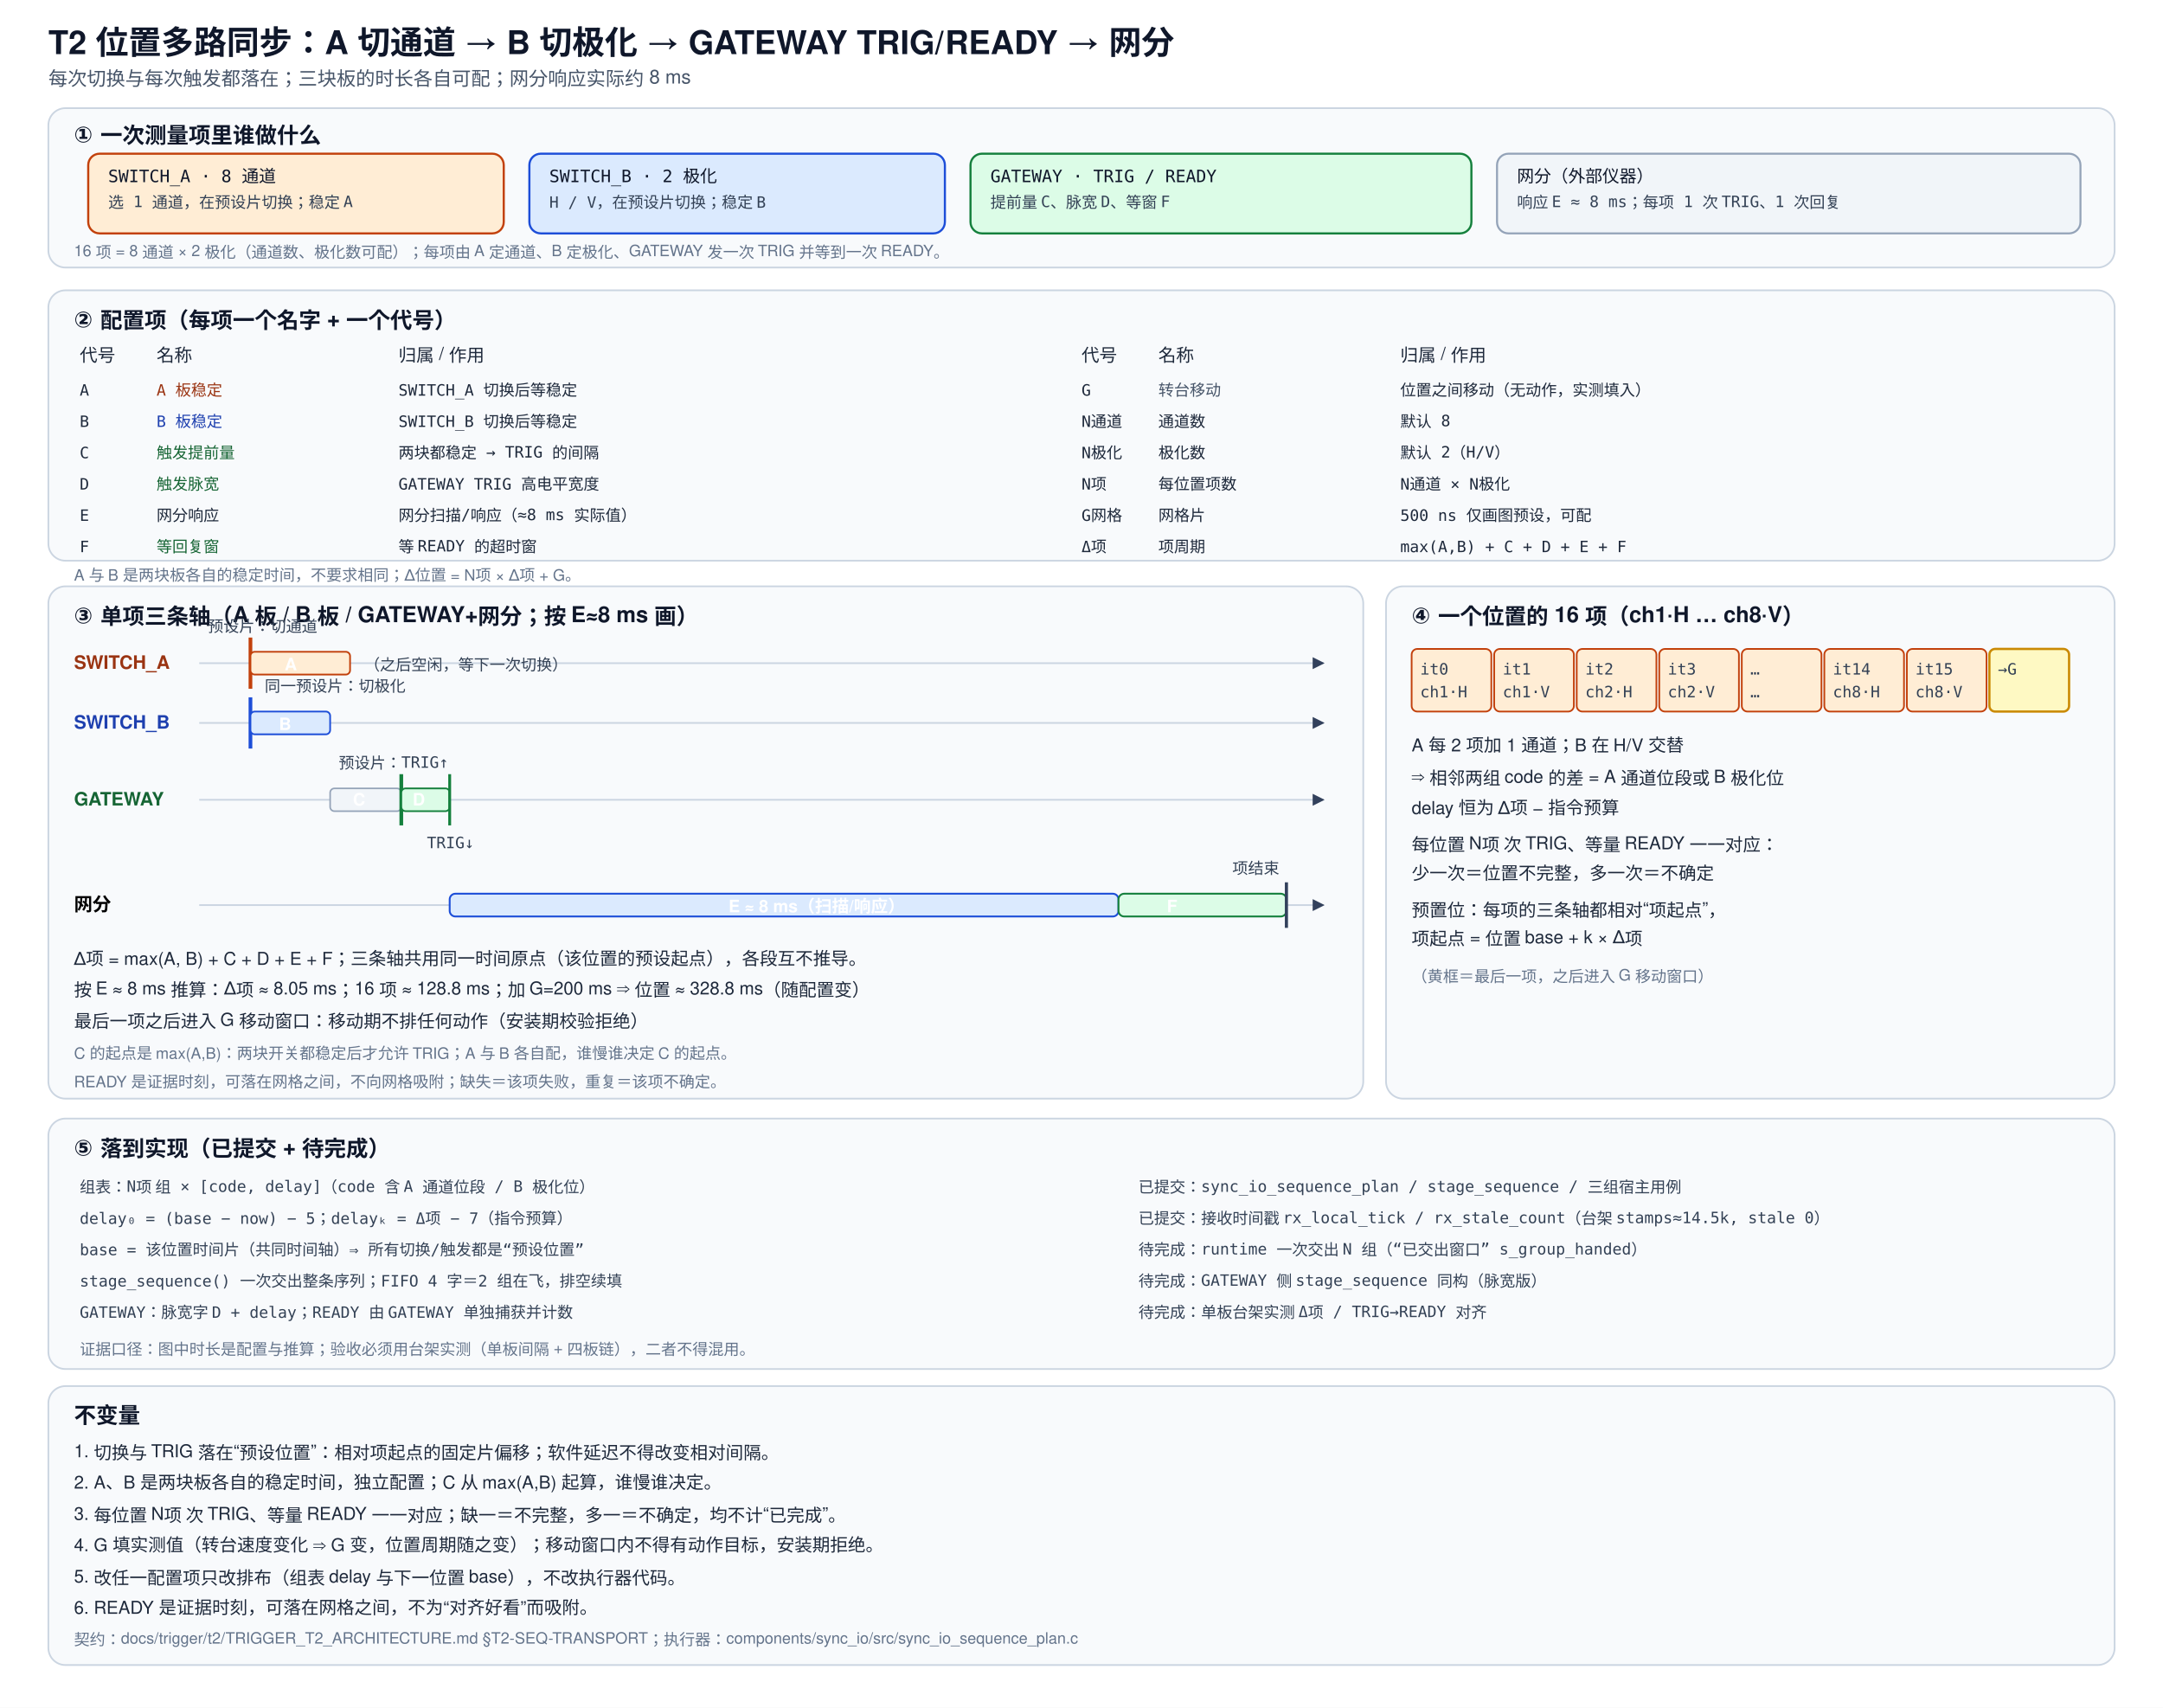
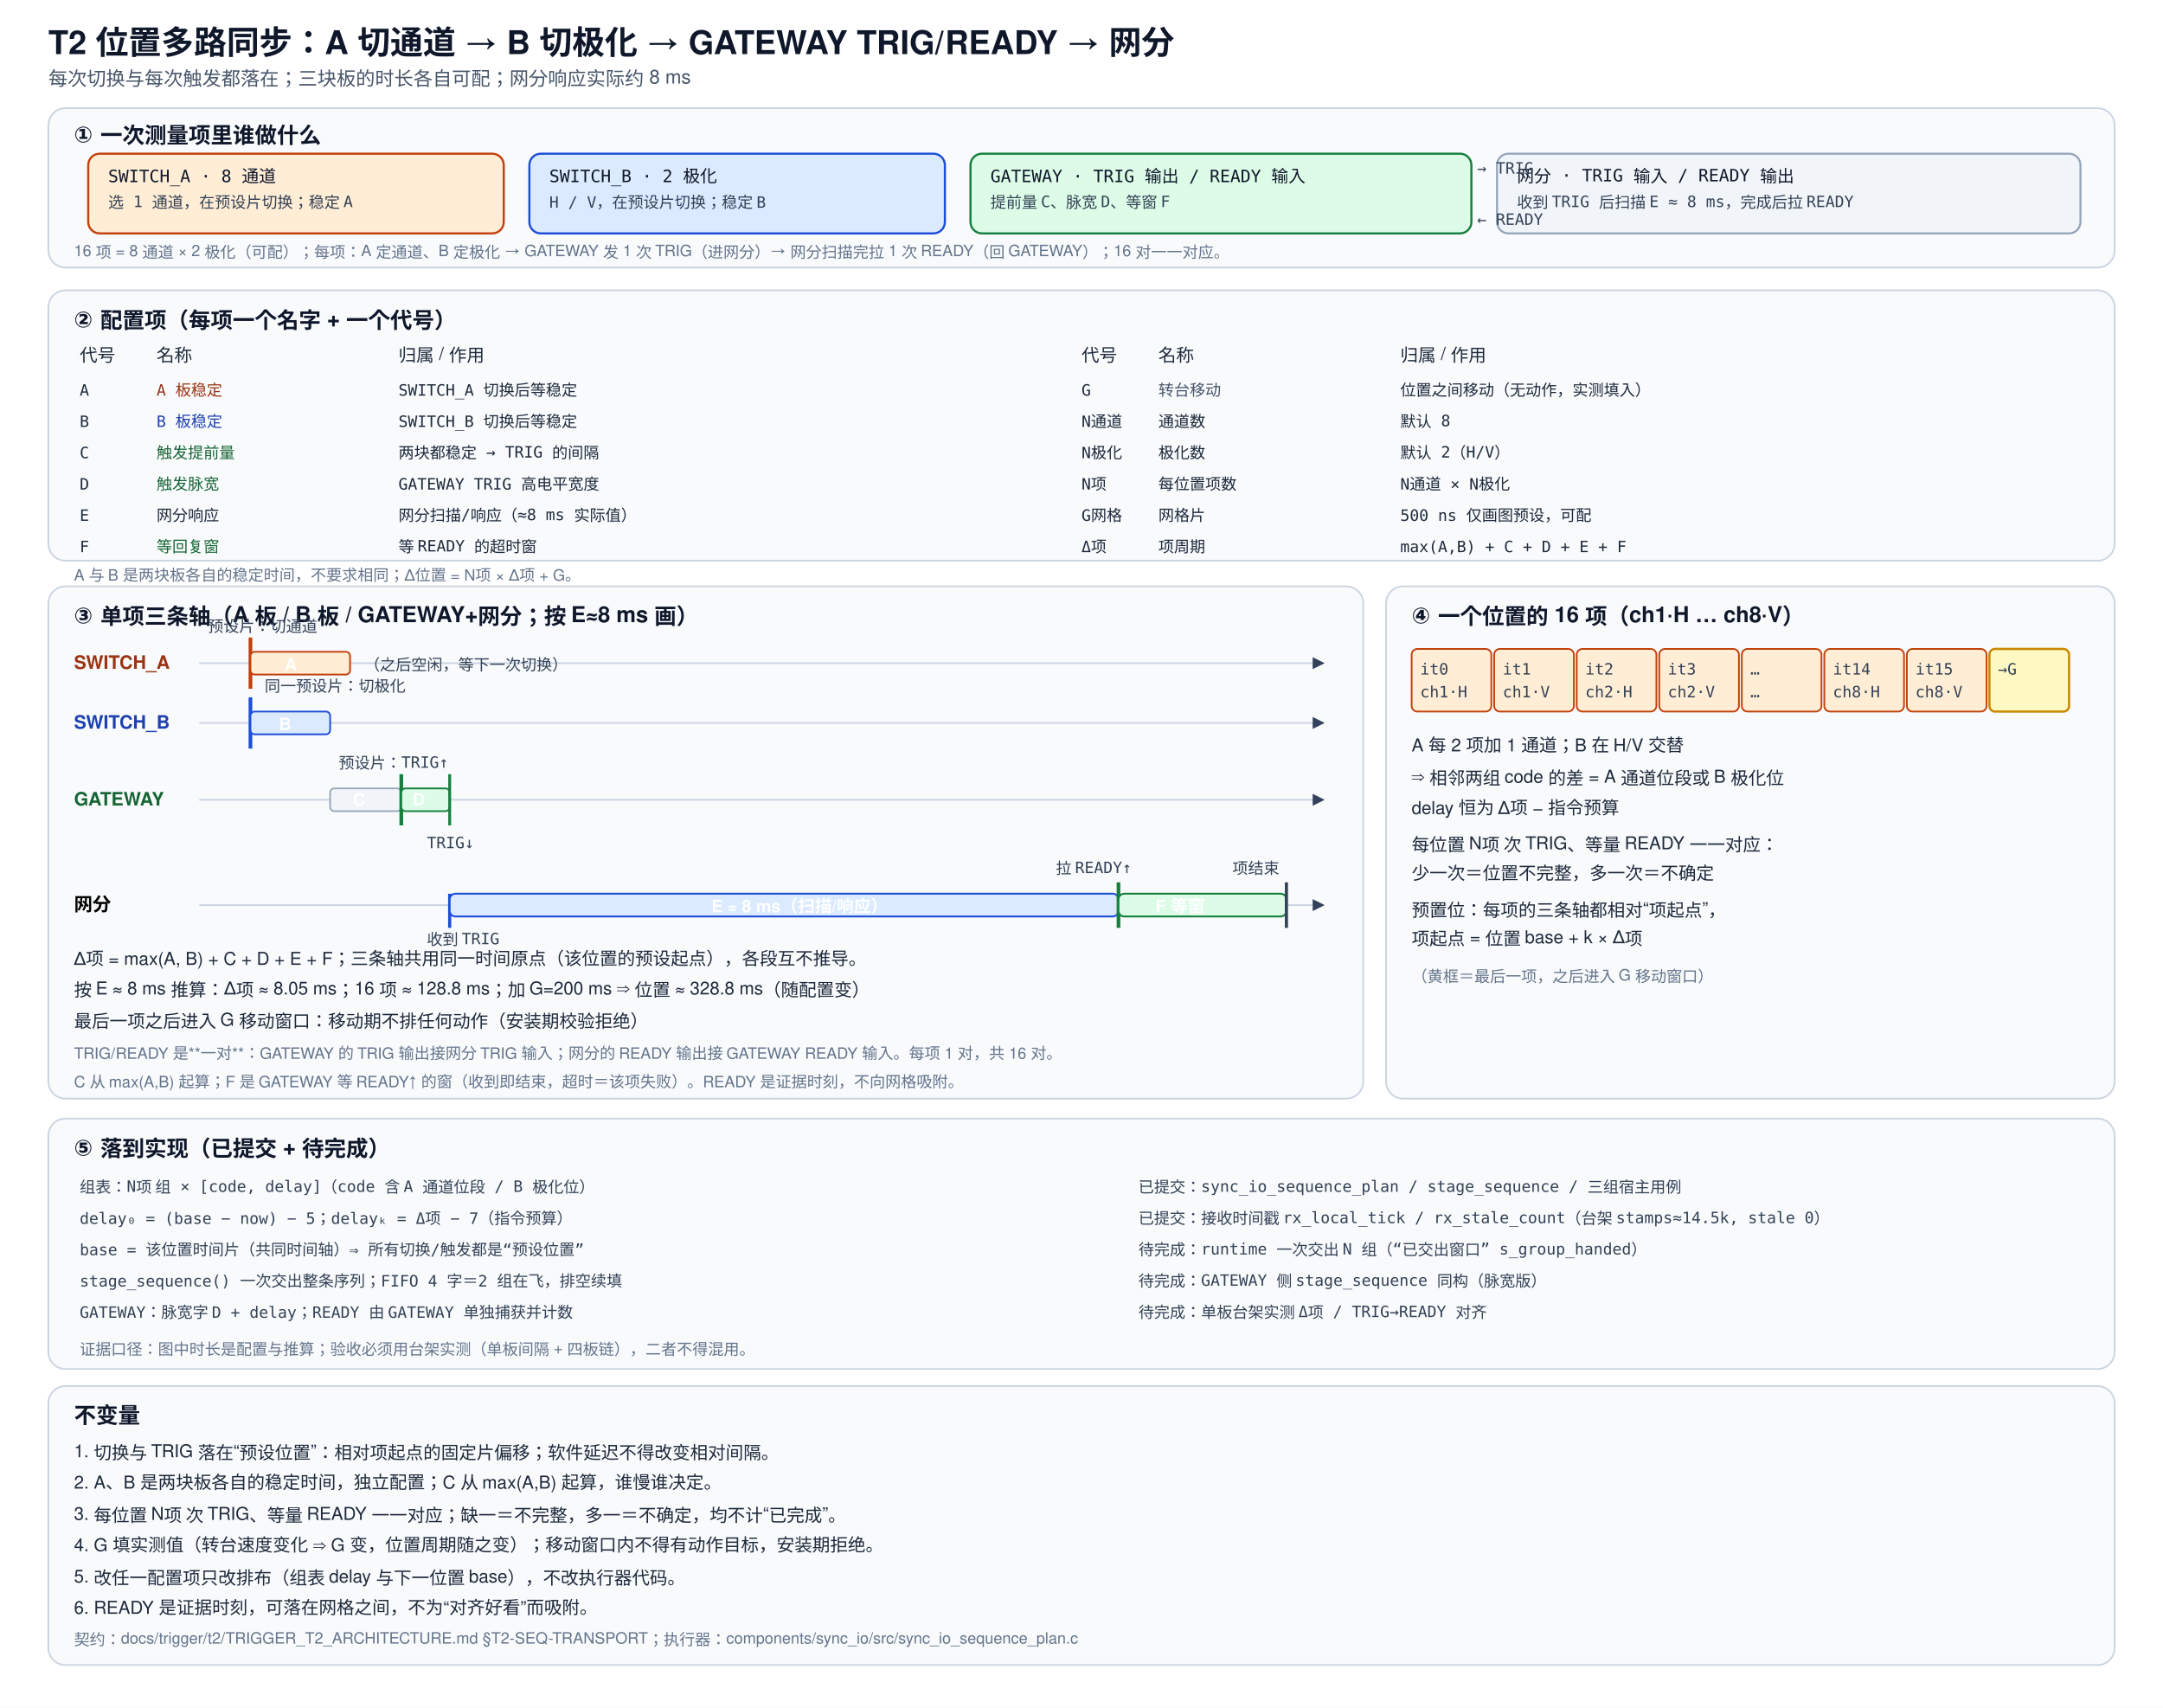
<svg xmlns="http://www.w3.org/2000/svg" width="1520" height="1200" viewBox="0 0 1520 1200" font-family="Segoe UI, Helvetica, Arial, sans-serif">
  <defs>
    <marker id="a" viewBox="0 0 10 10" refX="9" refY="5" markerWidth="7" markerHeight="7" orient="auto-start-reverse">
      <path d="M0 0 L10 5 L0 10 z" fill="#33415c" />
    </marker>
    <style>
      .t  { font-size: 23px; font-weight: 600; fill: #0f172a; }
      .s  { font-size: 13.5px; fill: #475569; }
      .h  { font-size: 15.5px; font-weight: 600; fill: #0f172a; }
      .l  { font-size: 12.5px; fill: #1e293b; }
      .m  { font-family: Consolas, 'Cascadia Mono', monospace; font-size: 12px; fill: #0f172a; }
      .ms { font-family: Consolas, 'Cascadia Mono', monospace; font-size: 11px; fill: #334155; }
      .n  { font-size: 11px; fill: #64748b; }
      .band{ fill: #f8fafc; stroke: #cbd5e1; stroke-width: 1.2; rx: 12; }
      .k  { font-size: 12px; font-weight: 600; fill: #ffffff; }
      .code{ font-family: Consolas, 'Cascadia Mono', monospace; font-size: 11px; fill: #1e293b; }
      .track{ font-size: 13px; font-weight: 600; }
    </style>
  </defs>
  <rect width="1520" height="1200" fill="#ffffff" />
  <text class="t" x="34" y="38">T2 位置多路同步：A 切通道 → B 切极化 → GATEWAY TRIG/READY → 网分</text>
  <text class="s" x="34" y="60">每次切换与每次触发都落在<strong>预设位置</strong>；三块板的时长各自可配；网分响应实际约 8 ms</text>
  <rect class="band" x="34" y="76" width="1452" height="112" />
  <text class="h" x="52" y="100">① 一次测量项里谁做什么</text>
  <g>
    <rect x="62" y="108" width="292" height="56" fill="#ffedd5" stroke="#c2410c" stroke-width="1.5" rx="8" />
    <text class="m" x="76" y="128" fill="#9a3412">SWITCH_A · 8 通道</text>
    <text class="ms" x="76" y="146" fill="#9a3412">选 1 通道，在预设片切换；稳定 A</text>
    <rect x="372" y="108" width="292" height="56" fill="#dbeafe" stroke="#1d4ed8" stroke-width="1.5" rx="8" />
    <text class="m" x="386" y="128" fill="#1e40af">SWITCH_B · 2 极化</text>
    <text class="ms" x="386" y="146" fill="#1e40af">H / V，在预设片切换；稳定 B</text>
    <rect x="682" y="108" width="352" height="56" fill="#dcfce7" stroke="#15803d" stroke-width="1.5" rx="8" />
-     <text class="m" x="696" y="128" fill="#166534">GATEWAY · TRIG / READY</text>
+     <text class="m" x="696" y="128" fill="#166534">GATEWAY · TRIG 输出 / READY 输入</text>
    <text class="ms" x="696" y="146" fill="#166534">提前量 C、脉宽 D、等窗 F</text>
    <rect x="1052" y="108" width="410" height="56" fill="#f1f5f9" stroke="#94a3b8" stroke-width="1.4" rx="8" />
-     <text class="m" x="1066" y="128" fill="#334155">网分（外部仪器）</text>
-     <text class="ms" x="1066" y="146">响应 E ≈ 8 ms；每项 1 次 TRIG、1 次回复</text>
-   </g>
-   <text class="n" x="52" y="180">16 项 = 8 通道 × 2 极化（通道数、极化数可配）；每项由 A 定通道、B 定极化、GATEWAY 发一次 TRIG 并等到一次 READY。</text>
+     <text class="m" x="1066" y="128" fill="#334155">网分 · TRIG 输入 / READY 输出</text>
+     <text class="ms" x="1066" y="146">收到 TRIG 后扫描 E ≈ 8 ms，完成后拉 READY</text>
+   </g>
+   <g class="ms" fill="#166534">
+     <text x="1038" y="122">→ TRIG</text>
+     <text x="1038" y="158">← READY</text>
+   </g>
+   <text class="n" x="52" y="180">16 项 = 8 通道 × 2 极化（可配）；每项：A 定通道、B 定极化 → GATEWAY 发 1 次 TRIG（进网分）→ 网分扫描完拉 1 次 READY（回 GATEWAY）；16 对一一对应。</text>
  <rect class="band" x="34" y="204" width="1452" height="190" />
  <text class="h" x="52" y="230">② 配置项（每项一个名字 + 一个代号）</text>
  <g class="l">
    <text x="56" y="254">代号</text>
    <text x="110" y="254">名称</text>
    <text x="280" y="254">归属 / 作用</text>
    <text x="760" y="254">代号</text>
    <text x="814" y="254">名称</text>
    <text x="984" y="254">归属 / 作用</text>
  </g>
  <g class="code">
    <text x="56" y="278">A</text>
    <text x="110" y="278" fill="#9a3412">A 板稳定</text>
    <text x="280" y="278">SWITCH_A 切换后等稳定</text>
    <text x="56" y="300">B</text>
    <text x="110" y="300" fill="#1e40af">B 板稳定</text>
    <text x="280" y="300">SWITCH_B 切换后等稳定</text>
    <text x="56" y="322">C</text>
    <text x="110" y="322" fill="#166534">触发提前量</text>
    <text x="280" y="322">两块都稳定 → TRIG 的间隔</text>
    <text x="56" y="344">D</text>
    <text x="110" y="344" fill="#166534">触发脉宽</text>
    <text x="280" y="344">GATEWAY TRIG 高电平宽度</text>
    <text x="56" y="366">E</text>
    <text x="110" y="366">网分响应</text>
    <text x="280" y="366">网分扫描/响应（≈8 ms 实际值）</text>
    <text x="56" y="388">F</text>
    <text x="110" y="388" fill="#166534">等回复窗</text>
    <text x="280" y="388">等 READY 的超时窗</text>
    <text x="56" y="386" />
    <text x="760" y="278">G</text>
    <text x="814" y="278" fill="#475569">转台移动</text>
    <text x="984" y="278">位置之间移动（无动作，实测填入）</text>
    <text x="760" y="300">N通道</text>
    <text x="814" y="300">通道数</text>
    <text x="984" y="300">默认 8</text>
    <text x="760" y="322">N极化</text>
    <text x="814" y="322">极化数</text>
    <text x="984" y="322">默认 2（H/V）</text>
    <text x="760" y="344">N项</text>
    <text x="814" y="344">每位置项数</text>
    <text x="984" y="344">N通道 × N极化</text>
    <text x="760" y="366">G网格</text>
    <text x="814" y="366">网格片</text>
    <text x="984" y="366">500 ns 仅画图预设，可配</text>
    <text x="760" y="388">Δ项</text>
    <text x="814" y="388">项周期</text>
    <text x="984" y="388">max(A,B) + C + D + E + F</text>
  </g>
  <text class="n" x="52" y="408">A 与 B 是两块板各自的稳定时间，不要求相同；Δ位置 = N项 × Δ项 + G。</text>
  <rect class="band" x="34" y="412" width="924" height="360" />
  <text class="h" x="52" y="438">③ 单项三条轴（A 板 / B 板 / GATEWAY+网分；按 E≈8 ms 画）</text>
  <text class="track" x="52" y="470" fill="#9a3412">SWITCH_A</text>
  <line x1="140" y1="466" x2="930" y2="466" stroke="#cbd5e1" stroke-width="1.2" marker-end="url(#a)" />
  <line x1="176" y1="448" x2="176" y2="484" stroke="#c2410c" stroke-width="2.6" />
  <text class="ms" x="146" y="444" fill="#9a3412">预设片：切通道</text>
  <rect x="176" y="458" width="70" height="16" fill="#ffedd5" stroke="#c2410c" stroke-width="1.2" rx="3" />
  <text class="k" x="200" y="471" fill="#9a3412">A</text>
  <text class="ms" x="256" y="471" fill="#64748b">（之后空闲，等下一次切换）</text>
  <text class="track" x="52" y="512" fill="#1e40af">SWITCH_B</text>
  <line x1="140" y1="508" x2="930" y2="508" stroke="#cbd5e1" stroke-width="1.2" marker-end="url(#a)" />
  <line x1="176" y1="490" x2="176" y2="526" stroke="#1d4ed8" stroke-width="2.6" />
  <text class="ms" x="186" y="486" fill="#1e40af">同一预设片：切极化</text>
  <rect x="176" y="500" width="56" height="16" fill="#dbeafe" stroke="#1d4ed8" stroke-width="1.2" rx="3" />
  <text class="k" x="196" y="513" fill="#1e40af">B</text>
  <text class="track" x="52" y="566" fill="#166534">GATEWAY</text>
  <line x1="140" y1="562" x2="930" y2="562" stroke="#cbd5e1" stroke-width="1.2" marker-end="url(#a)" />
  <rect x="232" y="554" width="50" height="16" fill="#f1f5f9" stroke="#94a3b8" stroke-width="1.1" rx="3" />
  <text class="k" x="248" y="566" fill="#475569">C</text>
  <line x1="282" y1="544" x2="282" y2="580" stroke="#15803d" stroke-width="2.6" />
  <text class="ms" x="238" y="540" fill="#166534">预设片：TRIG↑</text>
  <rect x="282" y="554" width="34" height="16" fill="#dcfce7" stroke="#15803d" stroke-width="1.2" rx="3" />
  <text class="k" x="290" y="566" fill="#166534">D</text>
  <line x1="316" y1="544" x2="316" y2="580" stroke="#15803d" stroke-width="2.0" />
  <text class="ms" x="300" y="596" fill="#166534">TRIG↓</text>
  <text class="track" x="52" y="640">网分</text>
  <line x1="140" y1="636" x2="930" y2="636" stroke="#cbd5e1" stroke-width="1.2" marker-end="url(#a)" />
+   <line x1="316" y1="628" x2="316" y2="652" stroke="#1d4ed8" stroke-width="2.2" />
+   <text class="ms" x="300" y="664" fill="#1e40af">收到 TRIG</text>
  <rect x="316" y="628" width="470" height="16" fill="#dbeafe" stroke="#1d4ed8" stroke-width="1.3" rx="4" />
-   <text class="k" x="512" y="641" fill="#1e40af">E ≈ 8 ms（扫描/响应）</text>
+   <text class="k" x="500" y="641" fill="#1e40af">E ≈ 8 ms（扫描/响应）</text>
+   <line x1="786" y1="620" x2="786" y2="652" stroke="#15803d" stroke-width="2.6" />
+   <text class="ms" x="742" y="614" fill="#166534">拉 READY↑</text>
  <rect x="786" y="628" width="118" height="16" fill="#dcfce7" stroke="#15803d" stroke-width="1.3" rx="4" />
-   <text class="k" x="820" y="641" fill="#166534">F</text>
+   <text class="k" x="812" y="641" fill="#166534">F 等窗</text>
  <line x1="904" y1="620" x2="904" y2="652" stroke="#33415c" stroke-width="2.2" />
  <text class="ms" x="866" y="614">项结束</text>
  <g class="l">
    <text x="52" y="678">Δ项 = max(A, B) + C + D + E + F；三条轴共用同一时间原点（该位置的预设起点），各段互不推导。</text>
    <text x="52" y="700">按 E ≈ 8 ms 推算：Δ项 ≈ 8.05 ms；16 项 ≈ 128.8 ms；加 G=200 ms ⇒ 位置 ≈ 328.8 ms（随配置变）</text>
    <text x="52" y="722">最后一项之后进入 G 移动窗口：移动期不排任何动作（安装期校验拒绝）</text>
-     <text x="52" y="744" class="n">C 的起点是 max(A,B)：两块开关都稳定后才允许 TRIG；A 与 B 各自配，谁慢谁决定 C 的起点。</text>
-     <text x="52" y="764" class="n">READY 是证据时刻，可落在网格之间，不向网格吸附；缺失＝该项失败，重复＝该项不确定。</text>
+     <text x="52" y="744" class="n">TRIG/READY 是**一对**：GATEWAY 的 TRIG 输出接网分 TRIG 输入；网分的 READY 输出接 GATEWAY READY 输入。每项 1 对，共 16 对。</text>
+     <text x="52" y="764" class="n">C 从 max(A,B) 起算；F 是 GATEWAY 等 READY↑ 的窗（收到即结束，超时＝该项失败）。READY 是证据时刻，不向网格吸附。</text>
  </g>
  <rect class="band" x="974" y="412" width="512" height="360" />
  <text class="h" x="992" y="438">④ 一个位置的 16 项（ch1·H … ch8·V）</text>
  <g>
    <rect x="992" y="456" width="56" height="44" fill="#ffedd5" stroke="#c2410c" stroke-width="1.2" rx="4" />
    <rect x="1050" y="456" width="56" height="44" fill="#ffedd5" stroke="#c2410c" stroke-width="1.2" rx="4" />
    <rect x="1108" y="456" width="56" height="44" fill="#ffedd5" stroke="#c2410c" stroke-width="1.2" rx="4" />
    <rect x="1166" y="456" width="56" height="44" fill="#ffedd5" stroke="#c2410c" stroke-width="1.2" rx="4" />
    <rect x="1224" y="456" width="56" height="44" fill="#ffedd5" stroke="#c2410c" stroke-width="1.2" rx="4" />
    <rect x="1282" y="456" width="56" height="44" fill="#ffedd5" stroke="#c2410c" stroke-width="1.2" rx="4" />
    <rect x="1340" y="456" width="56" height="44" fill="#ffedd5" stroke="#c2410c" stroke-width="1.2" rx="4" />
    <rect x="1398" y="456" width="56" height="44" fill="#fef9c3" stroke="#ca8a04" stroke-width="1.6" rx="4" />
  </g>
  <g class="ms">
    <text x="998" y="474">it0</text>
    <text x="998" y="490">ch1·H</text>
    <text x="1056" y="474">it1</text>
    <text x="1056" y="490">ch1·V</text>
    <text x="1114" y="474">it2</text>
    <text x="1114" y="490">ch2·H</text>
    <text x="1172" y="474">it3</text>
    <text x="1172" y="490">ch2·V</text>
    <text x="1230" y="474">…</text>
    <text x="1230" y="490">…</text>
    <text x="1288" y="474">it14</text>
    <text x="1288" y="490">ch8·H</text>
    <text x="1346" y="474">it15</text>
    <text x="1346" y="490">ch8·V</text>
    <text x="1404" y="474">→G</text>
  </g>
  <g class="l">
    <text x="992" y="528">A 每 2 项加 1 通道；B 在 H/V 交替</text>
    <text x="992" y="550">⇒ 相邻两组 code 的差 = A 通道位段或 B 极化位</text>
    <text x="992" y="572">delay 恒为 Δ项 − 指令预算</text>
    <text x="992" y="598">每位置 N项 次 TRIG、等量 READY 一一对应：</text>
    <text x="992" y="618">少一次＝位置不完整，多一次＝不确定</text>
    <text x="992" y="644">预置位：每项的三条轴都相对“项起点”，</text>
    <text x="992" y="664">项起点 = 位置 base + k × Δ项</text>
    <text x="992" y="690" class="n">（黄框＝最后一项，之后进入 G 移动窗口）</text>
  </g>
  <rect class="band" x="34" y="786" width="1452" height="176" />
  <text class="h" x="52" y="812">⑤ 落到实现（已提交 + 待完成）</text>
  <g class="ms">
    <text x="56" y="838">组表：N项 组 × [code, delay]（code 含 A 通道位段 / B 极化位）</text>
    <text x="56" y="860">delay₀ = (base − now) − 5；delayₖ = Δ项 − 7（指令预算）</text>
    <text x="56" y="882">base = 该位置时间片（共同时间轴）⇒ 所有切换/触发都是“预设位置”</text>
    <text x="56" y="904">stage_sequence() 一次交出整条序列；FIFO 4 字＝2 组在飞，排空续填</text>
    <text x="56" y="926">GATEWAY：脉宽字 D + delay；READY 由 GATEWAY 单独捕获并计数</text>
  </g>
  <g class="ms">
    <text x="800" y="838">已提交：sync_io_sequence_plan / stage_sequence / 三组宿主用例</text>
    <text x="800" y="860">已提交：接收时间戳 rx_local_tick / rx_stale_count（台架 stamps≈14.5k, stale 0）</text>
    <text x="800" y="882">待完成：runtime 一次交出 N 组（“已交出窗口” s_group_handed）</text>
    <text x="800" y="904">待完成：GATEWAY 侧 stage_sequence 同构（脉宽版）</text>
    <text x="800" y="926">待完成：单板台架实测 Δ项 / TRIG→READY 对齐</text>
  </g>
  <text class="n" x="56" y="952">证据口径：图中时长是配置与推算；验收必须用台架实测（单板间隔 + 四板链），二者不得混用。</text>
  <rect class="band" x="34" y="974" width="1452" height="196" />
  <text class="h" x="52" y="1000">不变量</text>
  <g class="l">
    <text x="52" y="1024">1. 切换与 TRIG 落在“预设位置”：相对项起点的固定片偏移；软件延迟不得改变相对间隔。</text>
    <text x="52" y="1046">2. A、B 是两块板各自的稳定时间，独立配置；C 从 max(A,B) 起算，谁慢谁决定。</text>
    <text x="52" y="1068">3. 每位置 N项 次 TRIG、等量 READY 一一对应；缺一＝不完整，多一＝不确定，均不计“已完成”。</text>
    <text x="52" y="1090">4. G 填实测值（转台速度变化 ⇒ G 变，位置周期随之变）；移动窗口内不得有动作目标，安装期拒绝。</text>
    <text x="52" y="1112">5. 改任一配置项只改排布（组表 delay 与下一位置 base），不改执行器代码。</text>
    <text x="52" y="1134">6. READY 是证据时刻，可落在网格之间，不为“对齐好看”而吸附。</text>
    <text x="52" y="1156" class="n">契约：docs/trigger/t2/TRIGGER_T2_ARCHITECTURE.md §T2-SEQ-TRANSPORT；执行器：components/sync_io/src/sync_io_sequence_plan.c</text>
  </g>
</svg>
